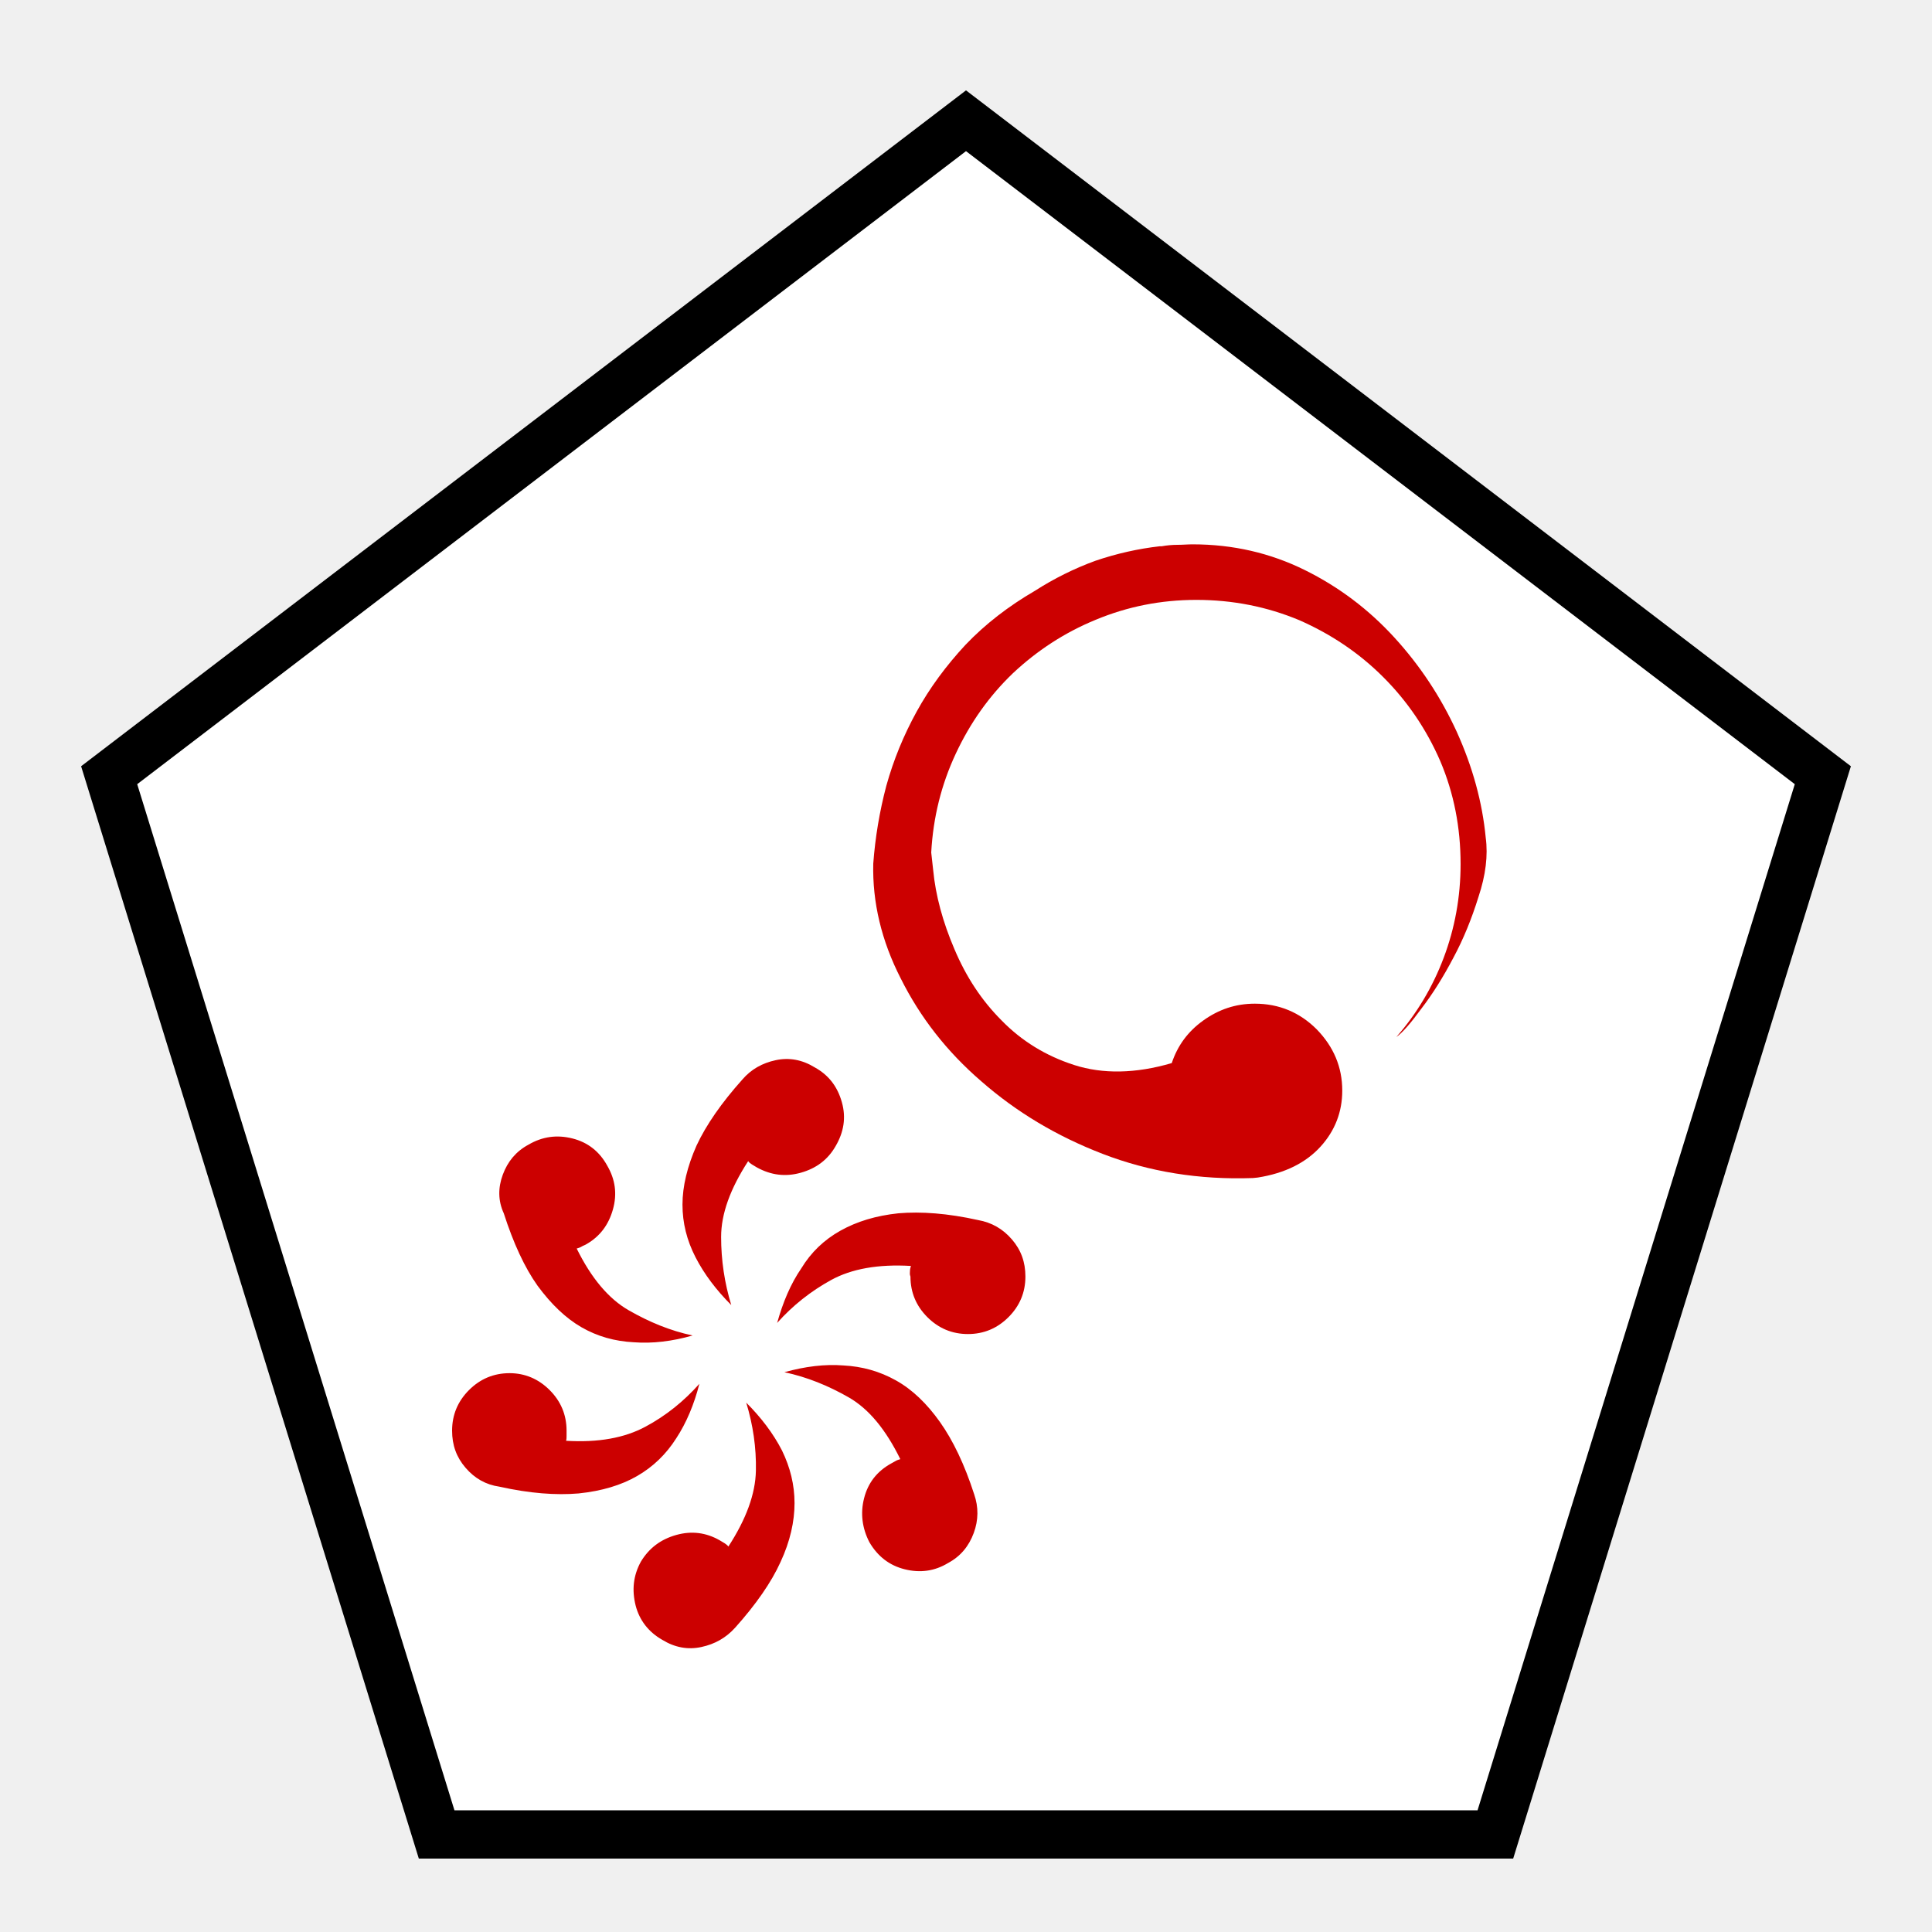
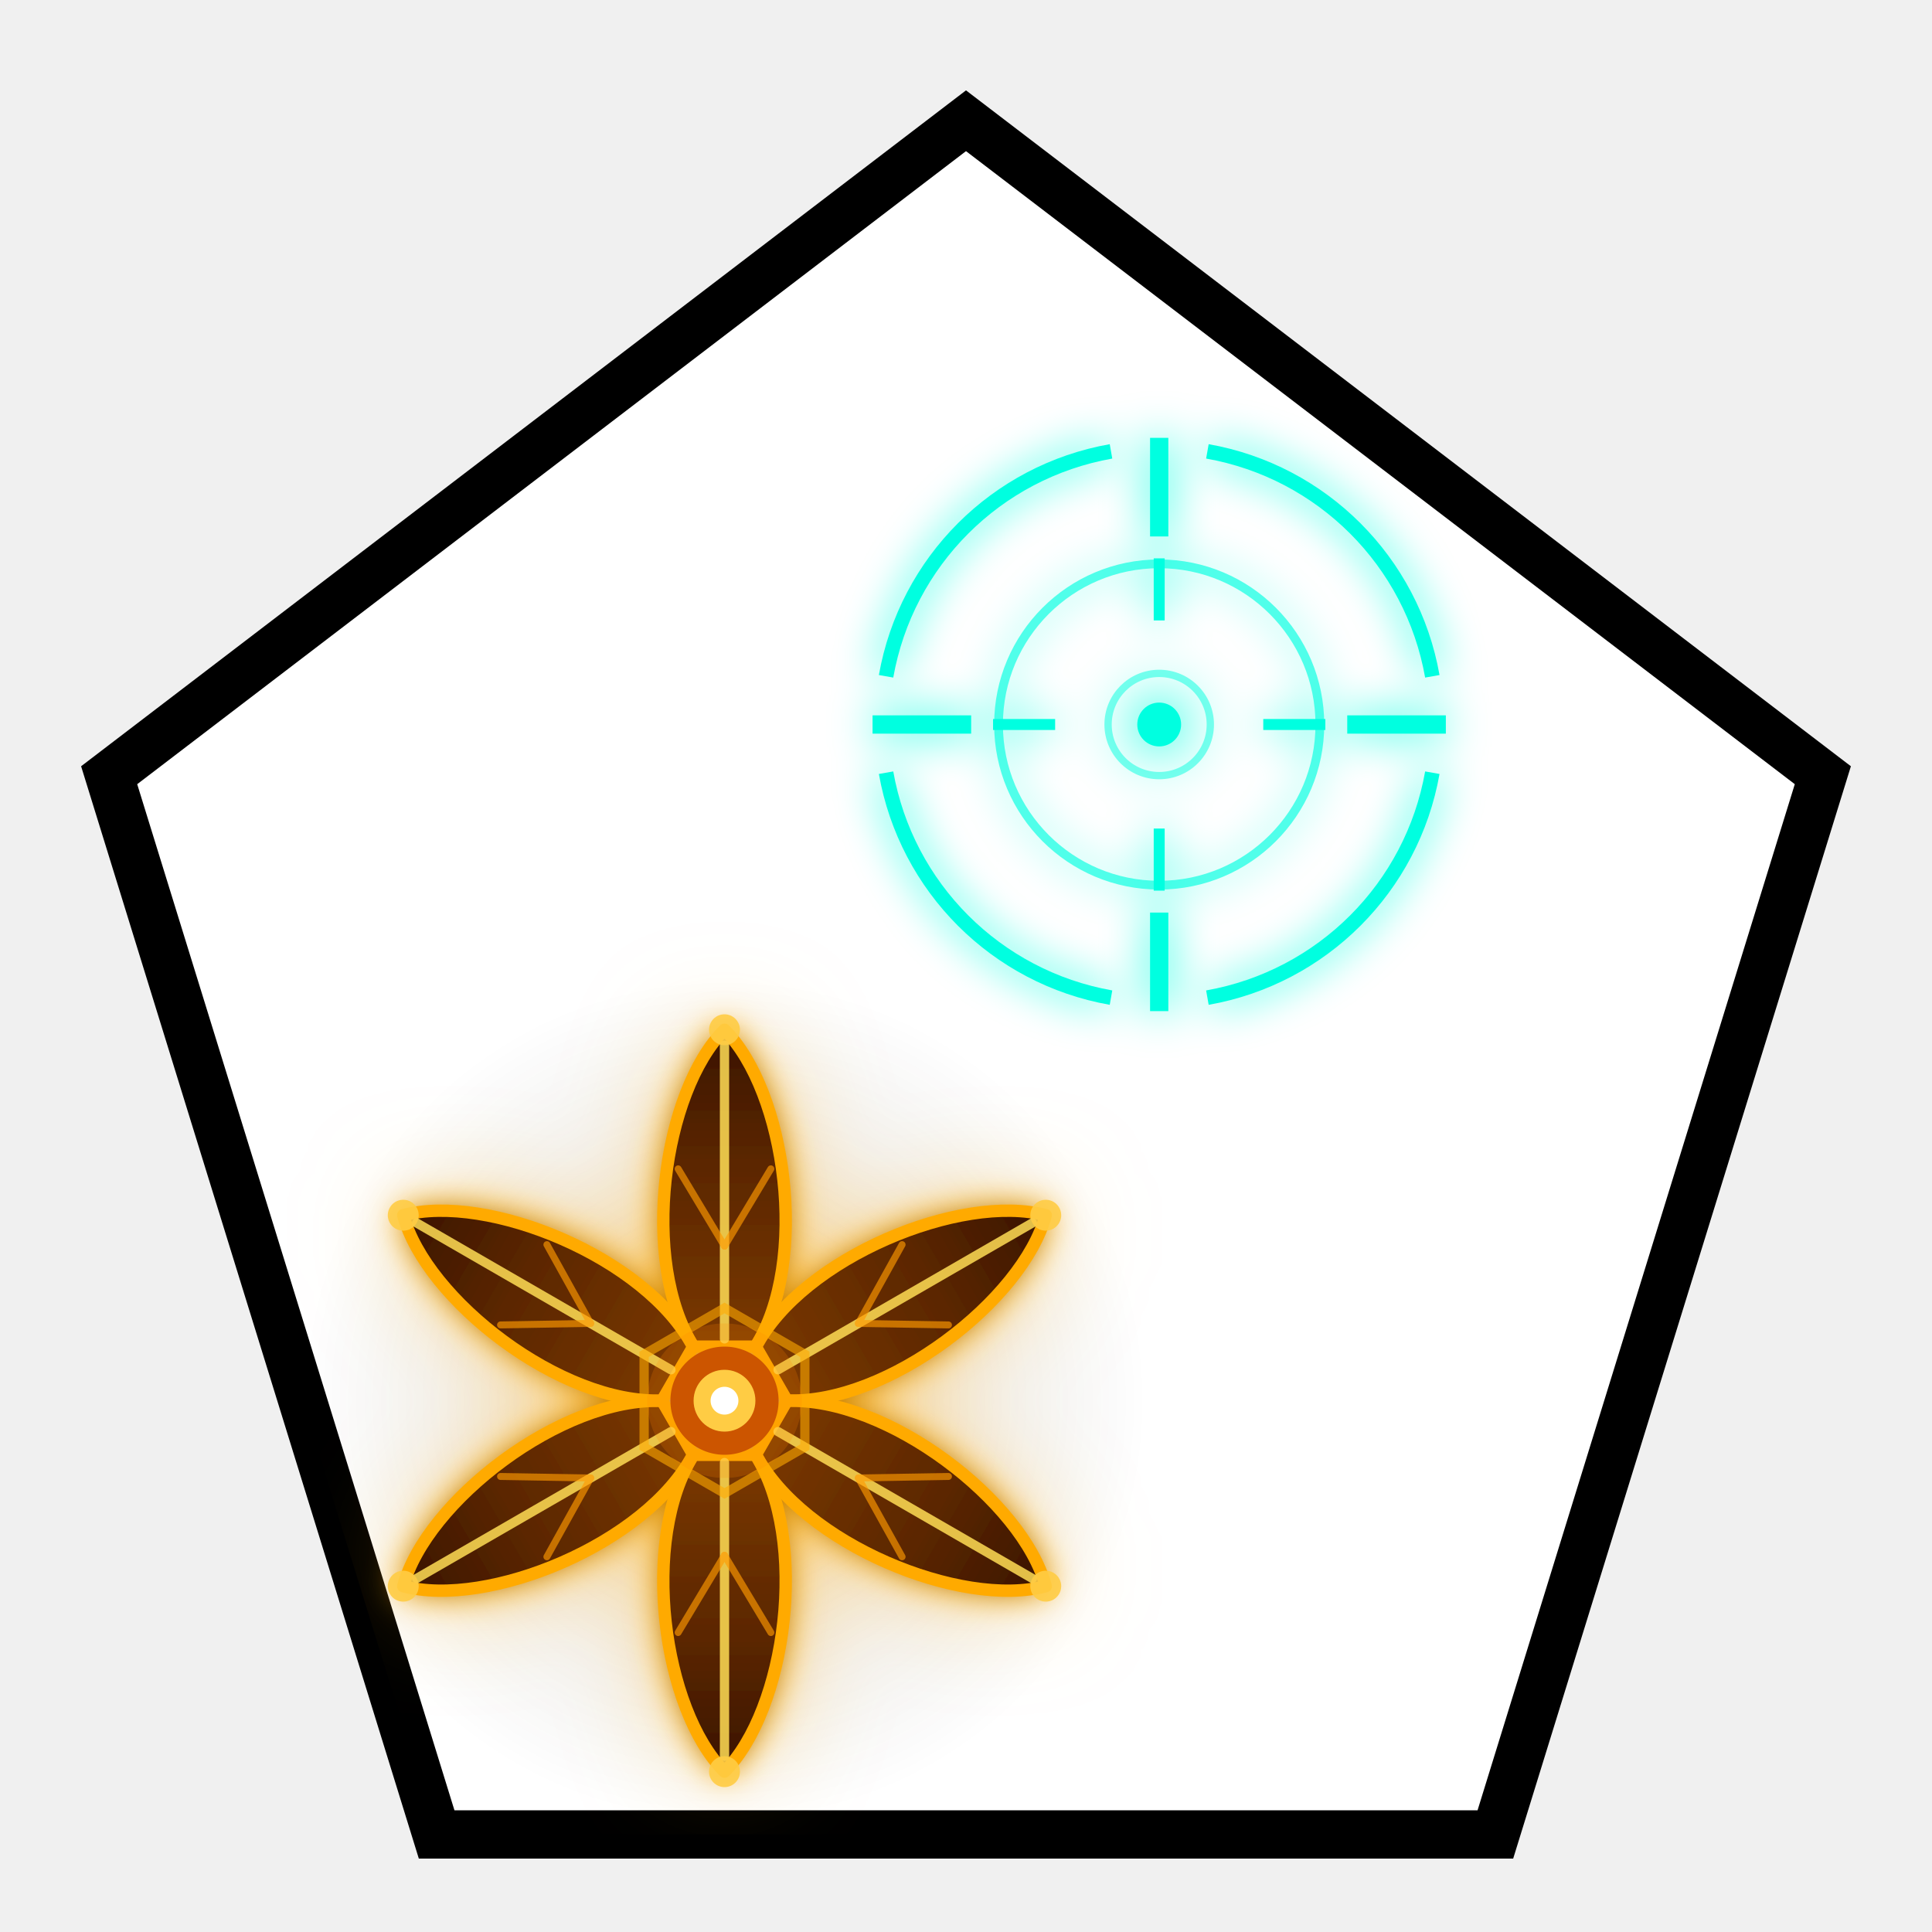
- <svg xmlns="http://www.w3.org/2000/svg" version="1.1" x="0px" y="0px" width="40px" height="40px" viewBox="0 0 40 40" style="enable-background:new 0 0 40 40;" xml:space="preserve">
-   <style type="text/css">
- 	.st0{fill:#FFFFFF;stroke:#000000;stroke-miterlimit:10;}
- 	.st1{display:none;}
- 	.st2{display:inline;}
- 	.st3{fill:#CC0000;}
- </style>
-   <g id="skill_x5F_blank">
-     <polygon class="st0" points="20,2.5 2.26,16.05 9.04,37.98 30.96,37.98 37.74,16.05  " />
-   </g>
-   <g id="skill_x5F_e" class="st1">
-     <g class="st2">
-       <g>
-         <path class="st3" d="M11.42,22.19c-0.21-1.32,0.08-2.65,0.86-3.97c0.78-1.32,1.9-2.47,3.37-3.43c1.48-0.96,3.01-1.41,4.59-1.34     c-0.74,0.22-1.46,0.48-2.16,0.77c-0.7,0.28-1.3,0.68-1.81,1.2c-0.51,0.52-0.89,1.2-1.13,2.05c-0.24,0.86-0.29,1.95-0.15,3.29     c0.26-0.02,0.51-0.01,0.77,0.04c0.26,0.05,0.51,0.13,0.75,0.26c0.57,0.32,0.95,0.78,1.12,1.39s0.09,1.19-0.26,1.74     c-0.29,0.5-0.72,0.85-1.29,1.03c-0.57,0.18-1.12,0.17-1.66-0.04C12.63,24.52,11.63,23.52,11.42,22.19z M14.57,27.37     c0.61,0.43,1.28,0.73,2,0.9c0.73,0.16,1.53,0.13,2.41-0.09c0.89-0.21,1.9-0.71,3.04-1.51c-0.16-0.2-0.28-0.42-0.37-0.66     c-0.09-0.24-0.13-0.49-0.13-0.75c0-0.63,0.23-1.17,0.7-1.63s1.03-0.68,1.69-0.68c0.6,0,1.12,0.19,1.56,0.57s0.71,0.85,0.8,1.4     c0.3,1.82-0.09,3.15-1.19,3.99s-2.44,1.27-4.02,1.28c-1.58,0.01-3.18-0.36-4.79-1.11c-1.6-0.74-2.76-1.78-3.5-3.13     C13.37,26.47,13.96,26.94,14.57,27.37z M23.41,18.5c-0.17,0.19-0.37,0.35-0.6,0.49c-0.57,0.32-1.18,0.39-1.81,0.23     c-0.63-0.16-1.12-0.52-1.45-1.07c-0.3-0.5-0.4-1.04-0.28-1.6c0.12-0.56,0.41-1.01,0.87-1.35c1.49-1.16,2.89-1.49,4.19-1     c1.31,0.49,2.36,1.39,3.16,2.7s1.27,2.82,1.4,4.53s-0.23,3.21-1.08,4.48c0.17-0.74,0.3-1.46,0.38-2.18     c0.1-0.73,0.04-1.43-0.18-2.12s-0.65-1.34-1.28-1.96c-0.65-0.63-1.62-1.22-2.91-1.76C23.72,18.1,23.58,18.31,23.41,18.5z" />
+ <svg xmlns="http://www.w3.org/2000/svg" viewBox="0 0 40 40" width="40" height="40">
+   <defs>
+     <clipPath id="face-clip">
+       <polygon points="20,2.5 2.26,16.05 9.04,37.98 30.96,37.98 37.74,16.05" />
+     </clipPath>
+     <filter id="s-glow">
+       <feGaussianBlur in="SourceGraphic" stdDeviation="3" result="blur" />
+       <feMerge>
+         <feMergeNode in="blur" />
+         <feMergeNode in="SourceGraphic" />
+       </feMerge>
+     </filter>
+     <filter id="o-glow" x="-40%" y="-40%" width="180%" height="180%">
+       <feGaussianBlur in="SourceGraphic" stdDeviation="2" result="blur" />
+       <feMerge>
+         <feMergeNode in="blur" />
+         <feMergeNode in="SourceGraphic" />
+       </feMerge>
+     </filter>
+     <filter id="o-outerglow" x="-60%" y="-60%" width="220%" height="220%">
+       <feGaussianBlur in="SourceGraphic" stdDeviation="7" result="blur" />
+       <feMerge>
+         <feMergeNode in="blur" />
+         <feMergeNode in="SourceGraphic" />
+       </feMerge>
+     </filter>
+     <radialGradient id="o-bg-glow" cx="50%" cy="50%" r="50%">
+       <stop offset="0%" stop-color="#ff9900" stop-opacity="0.2" />
+       <stop offset="100%" stop-color="#06090d" stop-opacity="0" />
+     </radialGradient>
+     <linearGradient id="o-petal-grad" x1="0" y1="1" x2="0" y2="0">
+       <stop offset="0%" stop-color="#7a3800" />
+       <stop offset="60%" stop-color="#5a2600" />
+       <stop offset="100%" stop-color="#3a1400" />
+     </linearGradient>
+   </defs>
+   <polygon points="20,2.5 2.26,16.05 9.04,37.98 30.96,37.98 37.74,16.05" fill="#FFFFFF" stroke="#000000" stroke-width="1" stroke-miterlimit="10" />
+   <g clip-path="url(#face-clip)">
+     <g transform="translate(24,15) scale(0.1512) translate(-60,-60)">
+       <g transform="translate(60,60)" filter="url(#s-glow)">
+         <g fill="none" stroke="#00ffe0" stroke-width="2" stroke-linecap="butt">
+           <path d="M 6.6,-37.4 A 38,38 0 0,1 37.4,-6.6" />
+           <path d="M 37.4,6.6  A 38,38 0 0,1 6.6,37.4" />
+           <path d="M -6.6,37.4 A 38,38 0 0,1 -37.4,6.6" />
+           <path d="M -37.4,-6.6 A 38,38 0 0,1 -6.6,-37.4" />
+         </g>
+         <g stroke="#00ffe0" stroke-width="2.5" stroke-linecap="square">
+           <line x1="0" y1="-38" x2="0" y2="-27" transform="rotate(0)" />
+           <line x1="0" y1="-38" x2="0" y2="-27" transform="rotate(90)" />
+           <line x1="0" y1="-38" x2="0" y2="-27" transform="rotate(180)" />
+           <line x1="0" y1="-38" x2="0" y2="-27" transform="rotate(270)" />
+         </g>
+         <circle cx="0" cy="0" r="22" fill="none" stroke="#00ffe0" stroke-width="1.2" opacity="0.65" />
+         <g stroke="#00ffe0" stroke-width="1.5" stroke-linecap="square">
+           <line x1="0" y1="-22" x2="0" y2="-15" transform="rotate(0)" />
+           <line x1="0" y1="-22" x2="0" y2="-15" transform="rotate(90)" />
+           <line x1="0" y1="-22" x2="0" y2="-15" transform="rotate(180)" />
+           <line x1="0" y1="-22" x2="0" y2="-15" transform="rotate(270)" />
+         </g>
+         <circle cx="0" cy="0" r="7" fill="none" stroke="#00ffe0" stroke-width="1" opacity="0.5" />
+         <circle cx="0" cy="0" r="3" fill="#00ffe0" />
+       </g>
+     </g>
+     <g transform="translate(15,29) scale(0.16) translate(-60,-60)">
+       <g transform="translate(60,60)">
+         <circle cx="0" cy="0" r="55" fill="url(#o-bg-glow)" />
+         <g filter="url(#o-outerglow)" opacity="0.5">
+           <path d="M-4,-7 C-11,-18 -8,-40 0,-48 C8,-40 11,-18 4,-7 Z" fill="#ffaa00" transform="rotate(0)" />
+           <path d="M-4,-7 C-11,-18 -8,-40 0,-48 C8,-40 11,-18 4,-7 Z" fill="#ffaa00" transform="rotate(60)" />
+           <path d="M-4,-7 C-11,-18 -8,-40 0,-48 C8,-40 11,-18 4,-7 Z" fill="#ffaa00" transform="rotate(120)" />
+           <path d="M-4,-7 C-11,-18 -8,-40 0,-48 C8,-40 11,-18 4,-7 Z" fill="#ffaa00" transform="rotate(180)" />
+           <path d="M-4,-7 C-11,-18 -8,-40 0,-48 C8,-40 11,-18 4,-7 Z" fill="#ffaa00" transform="rotate(240)" />
+           <path d="M-4,-7 C-11,-18 -8,-40 0,-48 C8,-40 11,-18 4,-7 Z" fill="#ffaa00" transform="rotate(300)" />
+         </g>
+         <g filter="url(#o-glow)">
+           <path d="M-4,-7 C-11,-18 -8,-40 0,-48 C8,-40 11,-18 4,-7 Z" fill="url(#o-petal-grad)" stroke="#ffaa00" stroke-width="1.6" stroke-linejoin="round" transform="rotate(0)" />
+           <path d="M-4,-7 C-11,-18 -8,-40 0,-48 C8,-40 11,-18 4,-7 Z" fill="url(#o-petal-grad)" stroke="#ffaa00" stroke-width="1.6" stroke-linejoin="round" transform="rotate(60)" />
+           <path d="M-4,-7 C-11,-18 -8,-40 0,-48 C8,-40 11,-18 4,-7 Z" fill="url(#o-petal-grad)" stroke="#ffaa00" stroke-width="1.6" stroke-linejoin="round" transform="rotate(120)" />
+           <path d="M-4,-7 C-11,-18 -8,-40 0,-48 C8,-40 11,-18 4,-7 Z" fill="url(#o-petal-grad)" stroke="#ffaa00" stroke-width="1.6" stroke-linejoin="round" transform="rotate(180)" />
+           <path d="M-4,-7 C-11,-18 -8,-40 0,-48 C8,-40 11,-18 4,-7 Z" fill="url(#o-petal-grad)" stroke="#ffaa00" stroke-width="1.6" stroke-linejoin="round" transform="rotate(240)" />
+           <path d="M-4,-7 C-11,-18 -8,-40 0,-48 C8,-40 11,-18 4,-7 Z" fill="url(#o-petal-grad)" stroke="#ffaa00" stroke-width="1.6" stroke-linejoin="round" transform="rotate(300)" />
+         </g>
+         <g stroke="#ffdd55" stroke-width="1.2" opacity="0.85" stroke-linecap="round">
+           <line x1="0" y1="-8" x2="0" y2="-46" transform="rotate(0)" />
+           <line x1="0" y1="-8" x2="0" y2="-46" transform="rotate(60)" />
+           <line x1="0" y1="-8" x2="0" y2="-46" transform="rotate(120)" />
+           <line x1="0" y1="-8" x2="0" y2="-46" transform="rotate(180)" />
+           <line x1="0" y1="-8" x2="0" y2="-46" transform="rotate(240)" />
+           <line x1="0" y1="-8" x2="0" y2="-46" transform="rotate(300)" />
+         </g>
+         <g stroke="#ff9900" stroke-width="0.9" opacity="0.65" stroke-linecap="round">
+           <line x1="0" y1="-20" x2="-6" y2="-30" transform="rotate(0)" />
+           <line x1="0" y1="-20" x2=" 6" y2="-30" transform="rotate(0)" />
+           <line x1="0" y1="-20" x2="-6" y2="-30" transform="rotate(60)" />
+           <line x1="0" y1="-20" x2=" 6" y2="-30" transform="rotate(60)" />
+           <line x1="0" y1="-20" x2="-6" y2="-30" transform="rotate(120)" />
+           <line x1="0" y1="-20" x2=" 6" y2="-30" transform="rotate(120)" />
+           <line x1="0" y1="-20" x2="-6" y2="-30" transform="rotate(180)" />
+           <line x1="0" y1="-20" x2=" 6" y2="-30" transform="rotate(180)" />
+           <line x1="0" y1="-20" x2="-6" y2="-30" transform="rotate(240)" />
+           <line x1="0" y1="-20" x2=" 6" y2="-30" transform="rotate(240)" />
+           <line x1="0" y1="-20" x2="-6" y2="-30" transform="rotate(300)" />
+           <line x1="0" y1="-20" x2=" 6" y2="-30" transform="rotate(300)" />
+         </g>
+         <polygon points="0,-12 10.4,-6 10.4,6 0,12 -10.4,6 -10.4,-6" fill="none" stroke="#ffaa00" stroke-width="1.2" opacity="0.6" />
+         <g fill="#ffcc44" opacity="0.9">
+           <circle cx="0" cy="-48" r="2" transform="rotate(0)" />
+           <circle cx="0" cy="-48" r="2" transform="rotate(60)" />
+           <circle cx="0" cy="-48" r="2" transform="rotate(120)" />
+           <circle cx="0" cy="-48" r="2" transform="rotate(180)" />
+           <circle cx="0" cy="-48" r="2" transform="rotate(240)" />
+           <circle cx="0" cy="-48" r="2" transform="rotate(300)" />
+         </g>
+         <circle cx="0" cy="0" r="10" fill="#ff8800" opacity="0.2" />
+         <circle cx="0" cy="0" r="7" fill="#cc5500" />
+         <circle cx="0" cy="0" r="4" fill="#ffcc44" />
+         <circle cx="0" cy="0" r="1.8" fill="#ffffff" />
      </g>
    </g>
  </g>
-   <g id="skill_x5F_et" class="st1">
-     <g class="st2">
-       <path class="st3" d="M16.22,22.09c0.14-0.11,0.3-0.16,0.48-0.16c0.24,0,0.44,0.09,0.61,0.28s0.25,0.41,0.25,0.66    c0,0.26-0.08,0.48-0.25,0.67s-0.37,0.27-0.61,0.27c-1.51,0.11-2.74,0.47-3.69,1.08c-0.96,0.62-1.61,1.34-1.96,2.16    s-0.39,1.68-0.11,2.56s0.91,1.66,1.88,2.31c0.13-0.85,0.32-1.49,0.58-1.92s0.56-0.74,0.9-0.93s0.69-0.3,1.07-0.34    c0.38-0.03,0.76-0.08,1.13-0.13l-0.36,2.73l1.19,1.23c0.91-0.67,1.56-1.32,1.93-1.97s0.52-1.28,0.44-1.9s-0.37-1.24-0.86-1.85    c-0.5-0.61-1.16-1.21-1.99-1.8c1.25,0.56,2.22,1.16,2.89,1.8s1.05,1.33,1.13,2.07s-0.16,1.52-0.7,2.36    c-0.54,0.83-1.4,1.71-2.59,2.64l-2.36-2.09l-0.04-1.93c-0.42,0.02-0.77,0.33-1.05,0.94s-0.43,1.71-0.45,3.29    c-1.74-1.38-2.9-2.66-3.47-3.83c-0.56-1.17-0.67-2.23-0.35-3.2s1.03-1.83,2.11-2.59c1.07-0.76,2.38-1.43,3.91-1.99    C15.97,22.33,16.07,22.2,16.22,22.09z" />
-     </g>
-     <g class="st2">
-       <path class="st3" d="M17.93,18.12c-0.16-1.03,0.06-2.06,0.64-3.09c0.58-1.03,1.42-1.92,2.52-2.67c1.1-0.75,2.25-1.09,3.43-1.04    c-0.56,0.17-1.09,0.37-1.61,0.6c-0.52,0.22-0.97,0.53-1.35,0.94c-0.38,0.41-0.67,0.94-0.85,1.59c-0.18,0.67-0.22,1.52-0.11,2.56    c0.19-0.02,0.38-0.01,0.57,0.03c0.19,0.04,0.38,0.1,0.56,0.21c0.43,0.25,0.71,0.61,0.83,1.08c0.13,0.47,0.06,0.93-0.19,1.35    c-0.22,0.39-0.54,0.66-0.96,0.8c-0.42,0.14-0.84,0.13-1.24-0.03C18.84,19.93,18.09,19.15,17.93,18.12z M20.29,22.15    c0.46,0.34,0.95,0.57,1.5,0.7c0.54,0.13,1.14,0.1,1.8-0.07c0.67-0.16,1.42-0.56,2.27-1.18c-0.12-0.15-0.21-0.33-0.27-0.51    c-0.06-0.19-0.1-0.38-0.1-0.58c0-0.49,0.18-0.91,0.53-1.26c0.35-0.35,0.77-0.53,1.26-0.53c0.45,0,0.84,0.15,1.17,0.44    c0.33,0.3,0.53,0.66,0.59,1.09c0.23,1.41-0.07,2.45-0.89,3.1s-1.82,0.99-3,1c-1.18,0.01-2.37-0.28-3.58-0.86    c-1.19-0.57-2.06-1.39-2.61-2.43C19.39,21.45,19.83,21.81,20.29,22.15z M26.89,15.24c-0.13,0.15-0.28,0.27-0.45,0.38    c-0.43,0.25-0.88,0.31-1.35,0.18c-0.47-0.13-0.83-0.41-1.08-0.83c-0.23-0.39-0.3-0.81-0.21-1.24c0.09-0.44,0.3-0.79,0.65-1.05    c1.11-0.9,2.16-1.16,3.13-0.78c0.98,0.38,1.76,1.08,2.36,2.1c0.6,1.02,0.95,2.19,1.05,3.52c0.1,1.33-0.17,2.49-0.81,3.49    c0.13-0.57,0.22-1.14,0.29-1.7c0.07-0.56,0.03-1.11-0.14-1.65s-0.48-1.04-0.96-1.52c-0.48-0.49-1.21-0.95-2.17-1.37    C27.12,14.94,27.02,15.1,26.89,15.24z" />
-     </g>
-   </g>
-   <g id="skill_x5F_o" class="st1">
-     <g class="st2">
-       <g>
-         <path class="st3" d="M11.97,25.1c-0.27-0.3-0.4-0.65-0.4-1.06c0-0.46,0.17-0.85,0.5-1.17c0.34-0.32,0.74-0.48,1.22-0.48     c0.46,0,0.86,0.16,1.2,0.48s0.5,0.71,0.5,1.17c0,0.06,0,0.11,0,0.16s-0.01,0.09-0.02,0.14c0.96,0.06,1.75-0.08,2.36-0.4     c0.61-0.33,1.15-0.74,1.61-1.23c-0.16,0.6-0.39,1.12-0.7,1.56c-0.31,0.46-0.7,0.82-1.17,1.08c-0.48,0.26-1.06,0.43-1.74,0.5     c-0.67,0.06-1.46-0.01-2.36-0.19C12.58,25.58,12.24,25.4,11.97,25.1z M13.08,16.69c0.14-0.38,0.39-0.66,0.76-0.86     c0.42-0.23,0.85-0.29,1.31-0.18s0.8,0.37,1.03,0.77c0.24,0.4,0.3,0.82,0.17,1.26s-0.39,0.77-0.8,0.99     c-0.05,0.02-0.1,0.05-0.15,0.07s-0.1,0.04-0.15,0.05c0.44,0.84,0.96,1.44,1.56,1.78c0.6,0.34,1.23,0.58,1.9,0.72     c-0.61,0.16-1.2,0.23-1.76,0.19c-0.56-0.02-1.08-0.17-1.56-0.43c-0.48-0.26-0.92-0.66-1.32-1.19c-0.39-0.53-0.73-1.22-1.01-2.07     C12.94,17.43,12.94,17.06,13.08,16.69z M17.04,29.04c-0.12-0.44-0.07-0.86,0.16-1.26c0.24-0.39,0.59-0.64,1.05-0.76     c0.46-0.12,0.89-0.06,1.29,0.16c0.05,0.02,0.09,0.05,0.14,0.08c0.04,0.03,0.08,0.06,0.12,0.1c0.54-0.79,0.81-1.51,0.82-2.18     s-0.09-1.32-0.29-1.95c0.45,0.43,0.81,0.89,1.06,1.37c0.24,0.48,0.37,0.98,0.38,1.51s-0.13,1.09-0.41,1.69     c-0.28,0.59-0.73,1.21-1.35,1.88c-0.27,0.29-0.61,0.48-1.02,0.55s-0.8,0.01-1.16-0.2C17.43,29.81,17.17,29.47,17.04,29.04z      M20.23,13.96c0.26-0.29,0.59-0.48,1-0.55c0.41-0.08,0.8-0.01,1.16,0.2c0.41,0.22,0.68,0.55,0.81,0.99     c0.12,0.44,0.06,0.86-0.18,1.26c-0.23,0.39-0.58,0.64-1.03,0.76c-0.46,0.12-0.89,0.06-1.31-0.16c-0.05-0.02-0.09-0.05-0.14-0.08     c-0.04-0.03-0.08-0.06-0.12-0.1c-0.54,0.79-0.81,1.51-0.81,2.18s0.09,1.32,0.3,1.95c-0.45-0.43-0.81-0.89-1.06-1.37     c-0.26-0.48-0.38-0.98-0.38-1.51s0.14-1.09,0.42-1.69C19.15,15.26,19.61,14.63,20.23,13.96z M25.23,19.45     c0.01-0.05,0.02-0.09,0.03-0.14c-0.98-0.06-1.77,0.08-2.38,0.4s-1.15,0.74-1.61,1.23c0.17-0.6,0.41-1.12,0.71-1.56     c0.29-0.46,0.68-0.82,1.16-1.08c0.48-0.26,1.06-0.43,1.73-0.5c0.67-0.06,1.46,0.01,2.38,0.19c0.4,0.07,0.74,0.25,1.01,0.55     c0.27,0.3,0.4,0.65,0.4,1.06c0,0.46-0.17,0.85-0.5,1.17s-0.74,0.48-1.22,0.48c-0.48,0-0.88-0.16-1.22-0.48     c-0.34-0.32-0.5-0.71-0.5-1.17C25.23,19.55,25.23,19.49,25.23,19.45z M23.87,25.96c0.12-0.44,0.39-0.77,0.81-0.99     c0.04-0.02,0.08-0.05,0.13-0.07s0.1-0.04,0.15-0.05c-0.43-0.84-0.94-1.44-1.55-1.78s-1.24-0.58-1.91-0.72     c0.62-0.16,1.21-0.23,1.76-0.19c0.56,0.02,1.08,0.17,1.56,0.43s0.92,0.66,1.31,1.19c0.39,0.53,0.73,1.22,1.02,2.07     c0.13,0.36,0.13,0.73-0.01,1.11c-0.14,0.38-0.39,0.66-0.76,0.86c-0.4,0.23-0.83,0.29-1.29,0.18c-0.46-0.12-0.81-0.38-1.05-0.77     C23.8,26.82,23.75,26.4,23.87,25.96z" />
-       </g>
-     </g>
-   </g>
-   <g id="skill_x5F_ot" class="st1">
-     <g class="st2">
-       <path class="st3" d="M16.22,22.09c0.14-0.11,0.3-0.16,0.48-0.16c0.24,0,0.44,0.09,0.61,0.28s0.25,0.41,0.25,0.66    c0,0.26-0.08,0.48-0.25,0.67s-0.37,0.27-0.61,0.27c-1.51,0.11-2.74,0.47-3.69,1.08c-0.96,0.62-1.61,1.34-1.96,2.16    s-0.39,1.68-0.11,2.56s0.91,1.66,1.88,2.31c0.13-0.85,0.32-1.49,0.58-1.92s0.56-0.74,0.9-0.93s0.69-0.3,1.07-0.34    c0.38-0.03,0.76-0.08,1.13-0.13l-0.36,2.73l1.19,1.23c0.91-0.67,1.56-1.32,1.93-1.97s0.52-1.28,0.44-1.9s-0.37-1.24-0.86-1.85    c-0.5-0.61-1.16-1.21-1.99-1.8c1.25,0.56,2.22,1.16,2.89,1.8s1.05,1.33,1.13,2.07s-0.16,1.52-0.7,2.36    c-0.54,0.83-1.4,1.71-2.59,2.64l-2.36-2.09l-0.04-1.93c-0.42,0.02-0.77,0.33-1.05,0.94s-0.43,1.71-0.45,3.29    c-1.74-1.38-2.9-2.66-3.47-3.83c-0.56-1.17-0.67-2.23-0.35-3.2s1.03-1.83,2.11-2.59c1.07-0.76,2.38-1.43,3.91-1.99    C15.97,22.33,16.07,22.2,16.22,22.09z" />
-     </g>
-     <g class="st2">
-       <path class="st3" d="M18.34,20.38c-0.2-0.23-0.3-0.51-0.3-0.83c0-0.36,0.13-0.66,0.38-0.91c0.25-0.25,0.55-0.38,0.91-0.38    c0.35,0,0.64,0.13,0.9,0.38c0.25,0.25,0.38,0.55,0.38,0.91c0,0.05,0,0.09,0,0.12c0,0.04,0,0.07-0.01,0.11    c0.72,0.05,1.31-0.06,1.76-0.31c0.46-0.25,0.86-0.57,1.2-0.96c-0.12,0.46-0.29,0.87-0.52,1.22c-0.23,0.36-0.52,0.64-0.88,0.84    s-0.79,0.33-1.3,0.39c-0.5,0.05-1.09,0-1.76-0.15C18.8,20.75,18.54,20.61,18.34,20.38z M19.17,13.84c0.1-0.29,0.29-0.51,0.57-0.67    c0.31-0.18,0.64-0.23,0.98-0.14c0.34,0.09,0.6,0.29,0.77,0.6c0.18,0.31,0.23,0.64,0.13,0.98s-0.29,0.6-0.59,0.77    c-0.04,0.02-0.07,0.04-0.11,0.05c-0.04,0.02-0.07,0.03-0.11,0.04c0.33,0.66,0.72,1.12,1.16,1.38c0.45,0.26,0.92,0.45,1.42,0.56    c-0.46,0.13-0.89,0.18-1.31,0.15c-0.42-0.02-0.81-0.13-1.16-0.33s-0.68-0.51-0.98-0.92c-0.29-0.41-0.54-0.95-0.75-1.61    C19.07,14.42,19.07,14.13,19.17,13.84z M22.13,23.44c-0.09-0.34-0.05-0.67,0.12-0.98c0.18-0.3,0.44-0.5,0.79-0.59    C23.38,21.78,23.7,21.83,24,22c0.04,0.02,0.07,0.04,0.1,0.06c0.03,0.02,0.06,0.05,0.09,0.08c0.4-0.61,0.61-1.18,0.62-1.7    c0.01-0.52-0.06-1.03-0.22-1.52c0.34,0.34,0.6,0.69,0.79,1.07c0.18,0.37,0.28,0.77,0.28,1.18c0,0.41-0.1,0.85-0.31,1.31    c-0.21,0.46-0.55,0.94-1.01,1.46c-0.2,0.23-0.45,0.37-0.76,0.43c-0.31,0.06-0.59,0.01-0.87-0.16    C22.42,24.04,22.22,23.78,22.13,23.44z M24.51,11.72c0.19-0.23,0.44-0.37,0.75-0.43c0.31-0.06,0.59-0.01,0.87,0.16    c0.31,0.17,0.51,0.43,0.6,0.77c0.09,0.34,0.05,0.67-0.14,0.98c-0.17,0.3-0.43,0.5-0.77,0.59c-0.34,0.09-0.67,0.05-0.98-0.12    c-0.04-0.02-0.07-0.04-0.1-0.06c-0.03-0.02-0.06-0.05-0.09-0.08c-0.4,0.61-0.6,1.18-0.61,1.7c0,0.52,0.07,1.03,0.23,1.52    c-0.34-0.34-0.6-0.69-0.79-1.07c-0.19-0.37-0.29-0.77-0.29-1.18s0.1-0.85,0.31-1.31C23.71,12.72,24.05,12.24,24.51,11.72z     M28.25,15.98c0-0.04,0.01-0.07,0.02-0.11c-0.73-0.05-1.32,0.06-1.78,0.31c-0.46,0.26-0.86,0.57-1.2,0.96    c0.13-0.46,0.31-0.87,0.53-1.22c0.22-0.36,0.51-0.64,0.87-0.84c0.36-0.21,0.79-0.33,1.29-0.39c0.5-0.05,1.09,0,1.78,0.15    c0.3,0.05,0.55,0.2,0.75,0.43c0.2,0.23,0.3,0.51,0.3,0.83c0,0.36-0.13,0.66-0.38,0.91c-0.25,0.25-0.55,0.38-0.91,0.38    s-0.66-0.13-0.91-0.38c-0.25-0.25-0.38-0.55-0.38-0.91C28.24,16.06,28.25,16.02,28.25,15.98z M27.23,21.05    c0.09-0.34,0.29-0.6,0.6-0.77c0.03-0.02,0.06-0.04,0.1-0.05c0.04-0.02,0.07-0.03,0.11-0.04c-0.32-0.66-0.7-1.12-1.16-1.38    c-0.45-0.26-0.93-0.45-1.43-0.56c0.46-0.13,0.9-0.18,1.31-0.15c0.42,0.02,0.81,0.13,1.17,0.33c0.36,0.21,0.69,0.51,0.98,0.92    c0.29,0.41,0.55,0.95,0.77,1.61c0.1,0.28,0.1,0.57-0.01,0.86c-0.1,0.29-0.29,0.52-0.57,0.67c-0.3,0.18-0.62,0.23-0.96,0.14    c-0.34-0.09-0.6-0.29-0.79-0.6C27.18,21.72,27.14,21.39,27.23,21.05z" />
-     </g>
-   </g>
-   <g id="skill_x5F_s_1_" class="st1">
-     <g class="st2">
-       <g>
-         <path class="st3" d="M17.98,29.61c-1.28-0.48-2.4-1.12-3.36-1.92c-0.96-0.8-1.71-1.71-2.24-2.73c-0.54-1.01-0.79-2.03-0.77-3.06     c0.05-0.69,0.17-1.38,0.37-2.07c0.19-0.69,0.48-1.35,0.84-1.99s0.82-1.22,1.35-1.78c0.55-0.55,1.19-1.03,1.92-1.44     c0.52-0.33,1.08-0.59,1.67-0.79s1.19-0.33,1.78-0.39h0.04h0.02c0.15-0.02,0.29-0.04,0.44-0.04s0.29-0.01,0.42-0.01     c1.12,0,2.16,0.23,3.11,0.69c0.95,0.46,1.78,1.06,2.49,1.8c0.71,0.74,1.28,1.58,1.72,2.5c0.44,0.94,0.71,1.88,0.81,2.81     c0.06,0.48-0.01,1.01-0.2,1.58c-0.18,0.57-0.42,1.12-0.7,1.63s-0.57,0.96-0.88,1.34c-0.29,0.39-0.52,0.64-0.7,0.76     c0.56-0.62,1-1.32,1.31-2.11s0.47-1.62,0.47-2.5c0-0.97-0.19-1.89-0.57-2.74c-0.39-0.86-0.92-1.6-1.58-2.24s-1.44-1.15-2.33-1.52     c-0.89-0.36-1.84-0.54-2.86-0.54c-0.99,0-1.92,0.18-2.78,0.53c-0.88,0.35-1.65,0.83-2.31,1.43c-0.66,0.6-1.18,1.32-1.57,2.14     c-0.4,0.82-0.63,1.7-0.68,2.64l0.05,0.46c0.07,0.68,0.27,1.38,0.59,2.11c0.32,0.73,0.75,1.36,1.31,1.91s1.22,0.94,2,1.19     c0.79,0.25,1.7,0.23,2.71-0.05c0.16-0.46,0.45-0.83,0.87-1.13s0.9-0.45,1.44-0.45c0.67,0,1.24,0.23,1.71,0.69     c0.47,0.46,0.7,1,0.7,1.63c0,0.56-0.2,1.06-0.6,1.49s-0.98,0.71-1.74,0.83l-0.13,0.02C20.66,30.3,19.27,30.09,17.98,29.61z" />
-       </g>
-     </g>
-   </g>
-   <g id="skill_x5F_so_1_">
-     <g>
-       <path class="st3" d="M9.64,30.39c-0.19-0.22-0.28-0.47-0.28-0.77c0-0.33,0.12-0.61,0.35-0.84s0.51-0.35,0.84-0.35    c0.32,0,0.6,0.12,0.83,0.35s0.35,0.51,0.35,0.84c0,0.04,0,0.08,0,0.11s0,0.07-0.01,0.1c0.67,0.04,1.21-0.06,1.64-0.29    s0.8-0.53,1.12-0.89c-0.11,0.43-0.27,0.81-0.48,1.13c-0.21,0.33-0.48,0.59-0.81,0.78s-0.73,0.31-1.21,0.36    c-0.47,0.04-1.01,0-1.64-0.14C10.06,30.74,9.83,30.61,9.64,30.39z M10.41,24.32c0.1-0.27,0.27-0.48,0.53-0.62    c0.29-0.17,0.59-0.21,0.91-0.13s0.56,0.27,0.72,0.56c0.17,0.29,0.21,0.59,0.12,0.91s-0.27,0.56-0.55,0.72    c-0.03,0.02-0.07,0.03-0.1,0.05s-0.07,0.03-0.1,0.04c0.3,0.61,0.66,1.04,1.08,1.28s0.85,0.42,1.32,0.52    c-0.42,0.12-0.83,0.17-1.22,0.14c-0.39-0.02-0.75-0.12-1.08-0.31s-0.63-0.48-0.91-0.86c-0.27-0.38-0.5-0.88-0.7-1.5    C10.31,24.86,10.31,24.59,10.41,24.32z M13.16,33.24c-0.08-0.32-0.05-0.62,0.11-0.91c0.17-0.28,0.41-0.46,0.73-0.55    s0.62-0.05,0.9,0.11c0.03,0.02,0.07,0.04,0.1,0.06s0.06,0.04,0.08,0.07c0.37-0.57,0.56-1.09,0.57-1.57s-0.06-0.95-0.2-1.41    c0.31,0.31,0.56,0.64,0.74,0.99c0.17,0.35,0.26,0.71,0.26,1.09s-0.09,0.79-0.29,1.22c-0.19,0.42-0.51,0.88-0.94,1.36    c-0.19,0.21-0.42,0.34-0.7,0.4s-0.55,0.01-0.81-0.15C13.43,33.79,13.24,33.55,13.16,33.24z M15.37,22.35    c0.18-0.21,0.41-0.34,0.69-0.4s0.55-0.01,0.81,0.15c0.29,0.16,0.47,0.4,0.56,0.72s0.04,0.62-0.13,0.91    c-0.16,0.28-0.4,0.46-0.72,0.55s-0.62,0.05-0.91-0.11c-0.03-0.02-0.07-0.04-0.1-0.06s-0.06-0.04-0.08-0.07    c-0.37,0.57-0.56,1.09-0.56,1.57s0.07,0.95,0.21,1.41c-0.31-0.31-0.56-0.64-0.74-0.99s-0.27-0.71-0.27-1.09s0.1-0.79,0.29-1.22    C14.62,23.29,14.94,22.83,15.37,22.35z M18.84,26.31c0-0.03,0.01-0.07,0.02-0.1c-0.68-0.04-1.23,0.06-1.65,0.29    s-0.8,0.53-1.12,0.89c0.12-0.43,0.28-0.81,0.5-1.13c0.2-0.33,0.47-0.59,0.81-0.78s0.73-0.31,1.2-0.36c0.47-0.04,1.02,0,1.65,0.14    c0.28,0.05,0.51,0.18,0.7,0.4s0.28,0.47,0.28,0.77c0,0.33-0.12,0.61-0.35,0.84s-0.51,0.35-0.84,0.35s-0.61-0.12-0.84-0.35    s-0.35-0.51-0.35-0.84C18.83,26.38,18.84,26.35,18.84,26.31z M17.89,31.02c0.08-0.32,0.27-0.56,0.56-0.72    c0.03-0.02,0.06-0.03,0.09-0.05s0.07-0.03,0.1-0.04c-0.3-0.61-0.65-1.04-1.07-1.28s-0.86-0.42-1.33-0.52    c0.43-0.12,0.84-0.17,1.22-0.14c0.39,0.02,0.75,0.12,1.09,0.31s0.64,0.48,0.91,0.86s0.51,0.88,0.71,1.5    c0.09,0.26,0.09,0.53-0.01,0.8s-0.27,0.48-0.53,0.62c-0.28,0.17-0.58,0.21-0.9,0.13s-0.56-0.27-0.73-0.56    C17.85,31.64,17.81,31.33,17.89,31.02z" />
-     </g>
-     <g>
-       <path class="st3" d="M22.83,23.89c-0.96-0.37-1.79-0.87-2.51-1.5c-0.72-0.62-1.27-1.33-1.67-2.13c-0.4-0.78-0.59-1.58-0.57-2.38    c0.04-0.54,0.13-1.08,0.27-1.61c0.15-0.54,0.36-1.05,0.63-1.54s0.61-0.95,1.01-1.38c0.41-0.43,0.89-0.8,1.44-1.12    c0.39-0.25,0.81-0.46,1.25-0.62c0.44-0.15,0.89-0.25,1.33-0.3h0.03h0.01c0.11-0.02,0.22-0.03,0.33-0.03    c0.11,0,0.21-0.01,0.31-0.01c0.84,0,1.61,0.18,2.32,0.53s1.33,0.82,1.86,1.4c0.53,0.58,0.96,1.23,1.29,1.95    c0.33,0.73,0.53,1.46,0.6,2.19c0.05,0.37,0,0.78-0.15,1.23c-0.14,0.45-0.31,0.87-0.52,1.26c-0.21,0.4-0.43,0.75-0.66,1.05    c-0.22,0.3-0.39,0.5-0.52,0.59c0.42-0.48,0.75-1.03,0.98-1.64c0.23-0.61,0.35-1.26,0.35-1.94c0-0.76-0.14-1.47-0.42-2.13    c-0.29-0.67-0.69-1.25-1.18-1.74c-0.5-0.5-1.08-0.89-1.74-1.18c-0.67-0.28-1.38-0.42-2.13-0.42c-0.74,0-1.43,0.14-2.08,0.41    c-0.66,0.27-1.23,0.65-1.72,1.11c-0.49,0.47-0.88,1.02-1.18,1.66c-0.3,0.64-0.47,1.32-0.51,2.05l0.04,0.36    c0.05,0.53,0.2,1.08,0.44,1.64c0.24,0.57,0.56,1.06,0.98,1.48c0.41,0.42,0.91,0.73,1.5,0.92c0.59,0.19,1.27,0.18,2.02-0.04    c0.12-0.36,0.33-0.65,0.65-0.88s0.67-0.35,1.07-0.35c0.5,0,0.93,0.18,1.28,0.53c0.35,0.36,0.53,0.78,0.53,1.27    c0,0.44-0.15,0.83-0.45,1.16s-0.73,0.55-1.3,0.64l-0.1,0.01C24.83,24.43,23.79,24.26,22.83,23.89z" />
-     </g>
-   </g>
-   <g id="skill_x5F_st_1_" class="st1">
-     <g class="st2">
-       <path class="st3" d="M16.22,22.09c0.14-0.11,0.3-0.16,0.48-0.16c0.24,0,0.44,0.09,0.61,0.28s0.25,0.41,0.25,0.66    c0,0.26-0.08,0.48-0.25,0.67s-0.37,0.27-0.61,0.27c-1.51,0.11-2.74,0.47-3.69,1.08c-0.96,0.62-1.61,1.34-1.96,2.16    s-0.39,1.68-0.11,2.56s0.91,1.66,1.88,2.31c0.13-0.85,0.32-1.49,0.58-1.92s0.56-0.74,0.9-0.93s0.69-0.3,1.07-0.34    c0.38-0.03,0.76-0.08,1.13-0.13l-0.36,2.73l1.19,1.23c0.91-0.67,1.56-1.32,1.93-1.97s0.52-1.28,0.44-1.9s-0.37-1.24-0.86-1.85    c-0.5-0.61-1.16-1.21-1.99-1.8c1.25,0.56,2.22,1.16,2.89,1.8c0.68,0.64,1.05,1.33,1.13,2.07s-0.16,1.52-0.7,2.36    c-0.54,0.83-1.4,1.71-2.59,2.64l-2.36-2.09l-0.04-1.93c-0.42,0.02-0.77,0.33-1.05,0.94s-0.43,1.71-0.45,3.29    c-1.74-1.38-2.9-2.66-3.47-3.83c-0.56-1.17-0.67-2.23-0.35-3.2s1.03-1.83,2.11-2.59c1.07-0.76,2.38-1.43,3.91-1.99    C15.97,22.33,16.07,22.2,16.22,22.09z" />
-     </g>
-     <g class="st2">
-       <path class="st3" d="M22.83,23.89c-0.96-0.37-1.79-0.87-2.51-1.5c-0.72-0.62-1.27-1.33-1.67-2.13c-0.4-0.78-0.59-1.58-0.57-2.38    c0.04-0.54,0.13-1.08,0.27-1.61c0.15-0.54,0.36-1.05,0.63-1.54s0.61-0.95,1.01-1.38c0.41-0.43,0.89-0.8,1.44-1.12    c0.39-0.25,0.81-0.46,1.25-0.62c0.44-0.15,0.89-0.25,1.33-0.3h0.03h0.01c0.11-0.02,0.22-0.03,0.33-0.03    c0.11,0,0.21-0.01,0.31-0.01c0.84,0,1.61,0.18,2.32,0.53s1.33,0.82,1.86,1.4c0.53,0.58,0.96,1.23,1.29,1.95    c0.33,0.73,0.53,1.46,0.6,2.19c0.05,0.37,0,0.78-0.15,1.23c-0.14,0.45-0.31,0.87-0.52,1.26c-0.21,0.4-0.43,0.75-0.66,1.05    c-0.22,0.3-0.39,0.5-0.52,0.59c0.42-0.48,0.75-1.03,0.98-1.64c0.23-0.61,0.35-1.26,0.35-1.94c0-0.76-0.14-1.47-0.42-2.13    c-0.29-0.67-0.69-1.25-1.18-1.74c-0.5-0.5-1.08-0.89-1.74-1.18c-0.67-0.28-1.38-0.42-2.13-0.42c-0.74,0-1.43,0.14-2.08,0.41    c-0.66,0.27-1.23,0.65-1.72,1.11c-0.49,0.47-0.88,1.02-1.18,1.66c-0.3,0.64-0.47,1.32-0.51,2.05l0.04,0.36    c0.05,0.53,0.2,1.08,0.44,1.64c0.24,0.57,0.56,1.06,0.98,1.48c0.41,0.42,0.91,0.73,1.5,0.92c0.59,0.19,1.27,0.18,2.02-0.04    c0.12-0.36,0.33-0.65,0.65-0.88s0.67-0.35,1.07-0.35c0.5,0,0.93,0.18,1.28,0.53c0.35,0.36,0.53,0.78,0.53,1.27    c0,0.44-0.15,0.83-0.45,1.16s-0.73,0.55-1.3,0.64l-0.1,0.01C24.83,24.43,23.79,24.26,22.83,23.89z" />
-     </g>
-   </g>
</svg>
